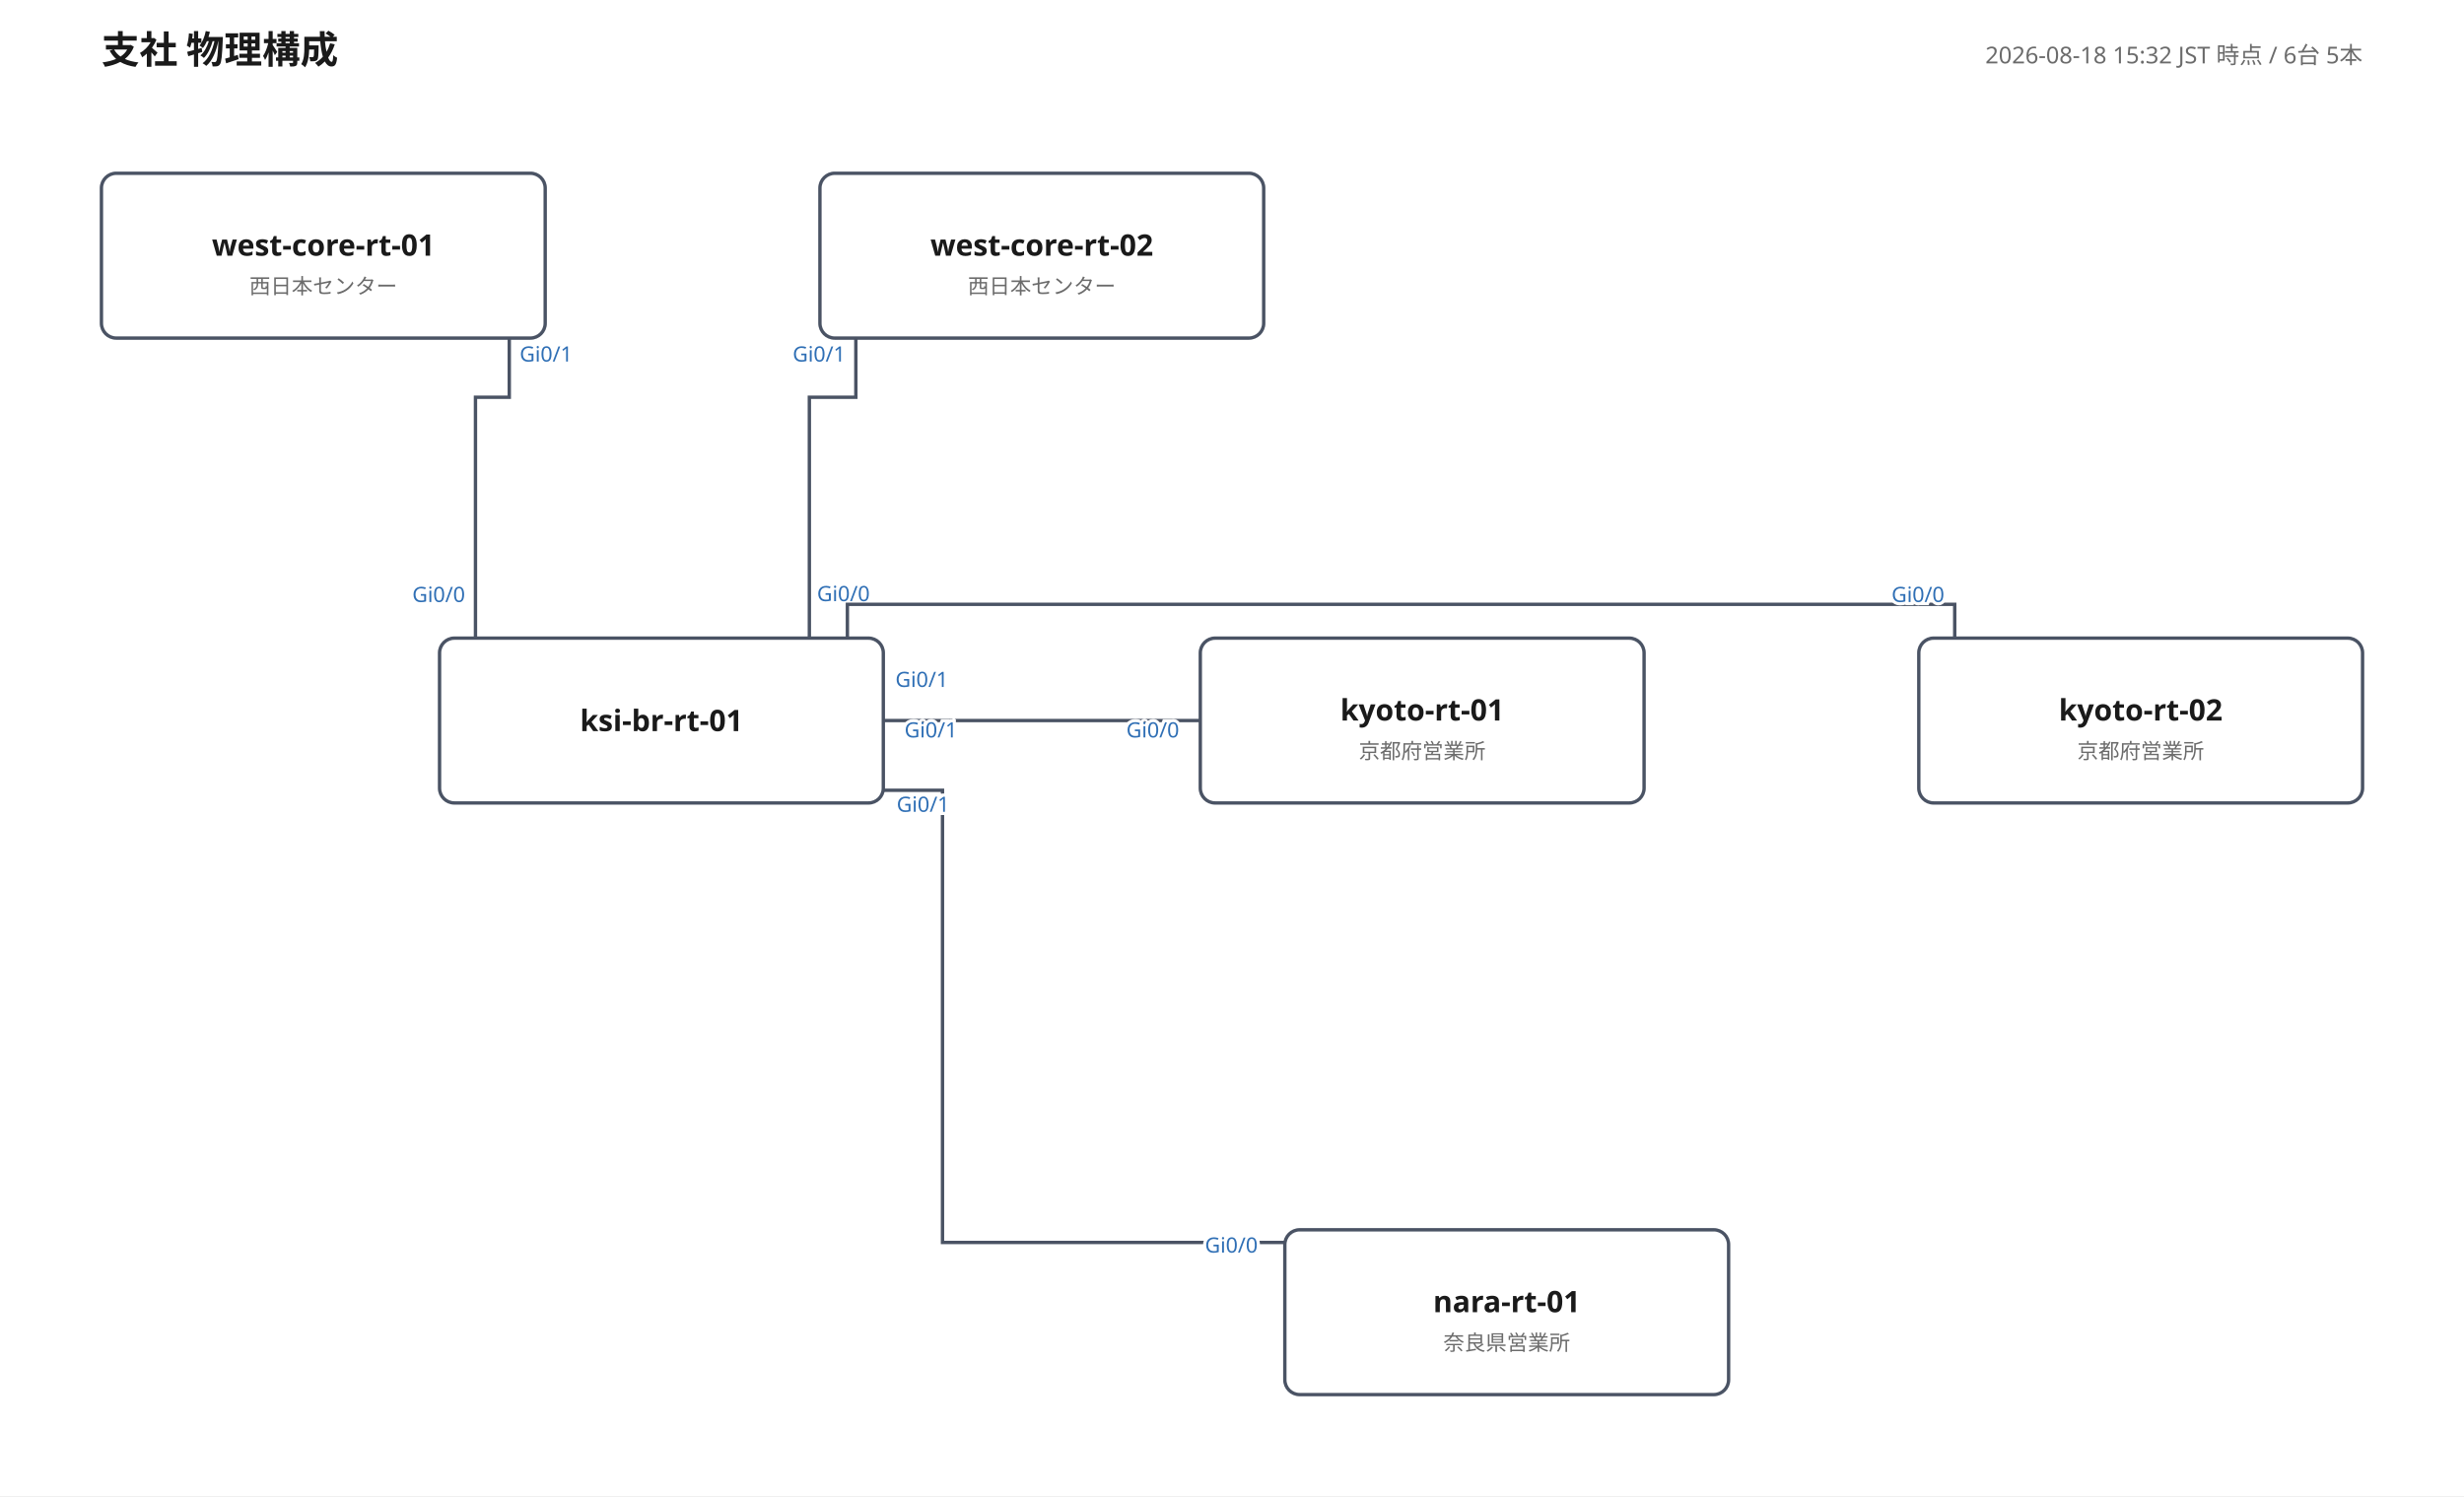
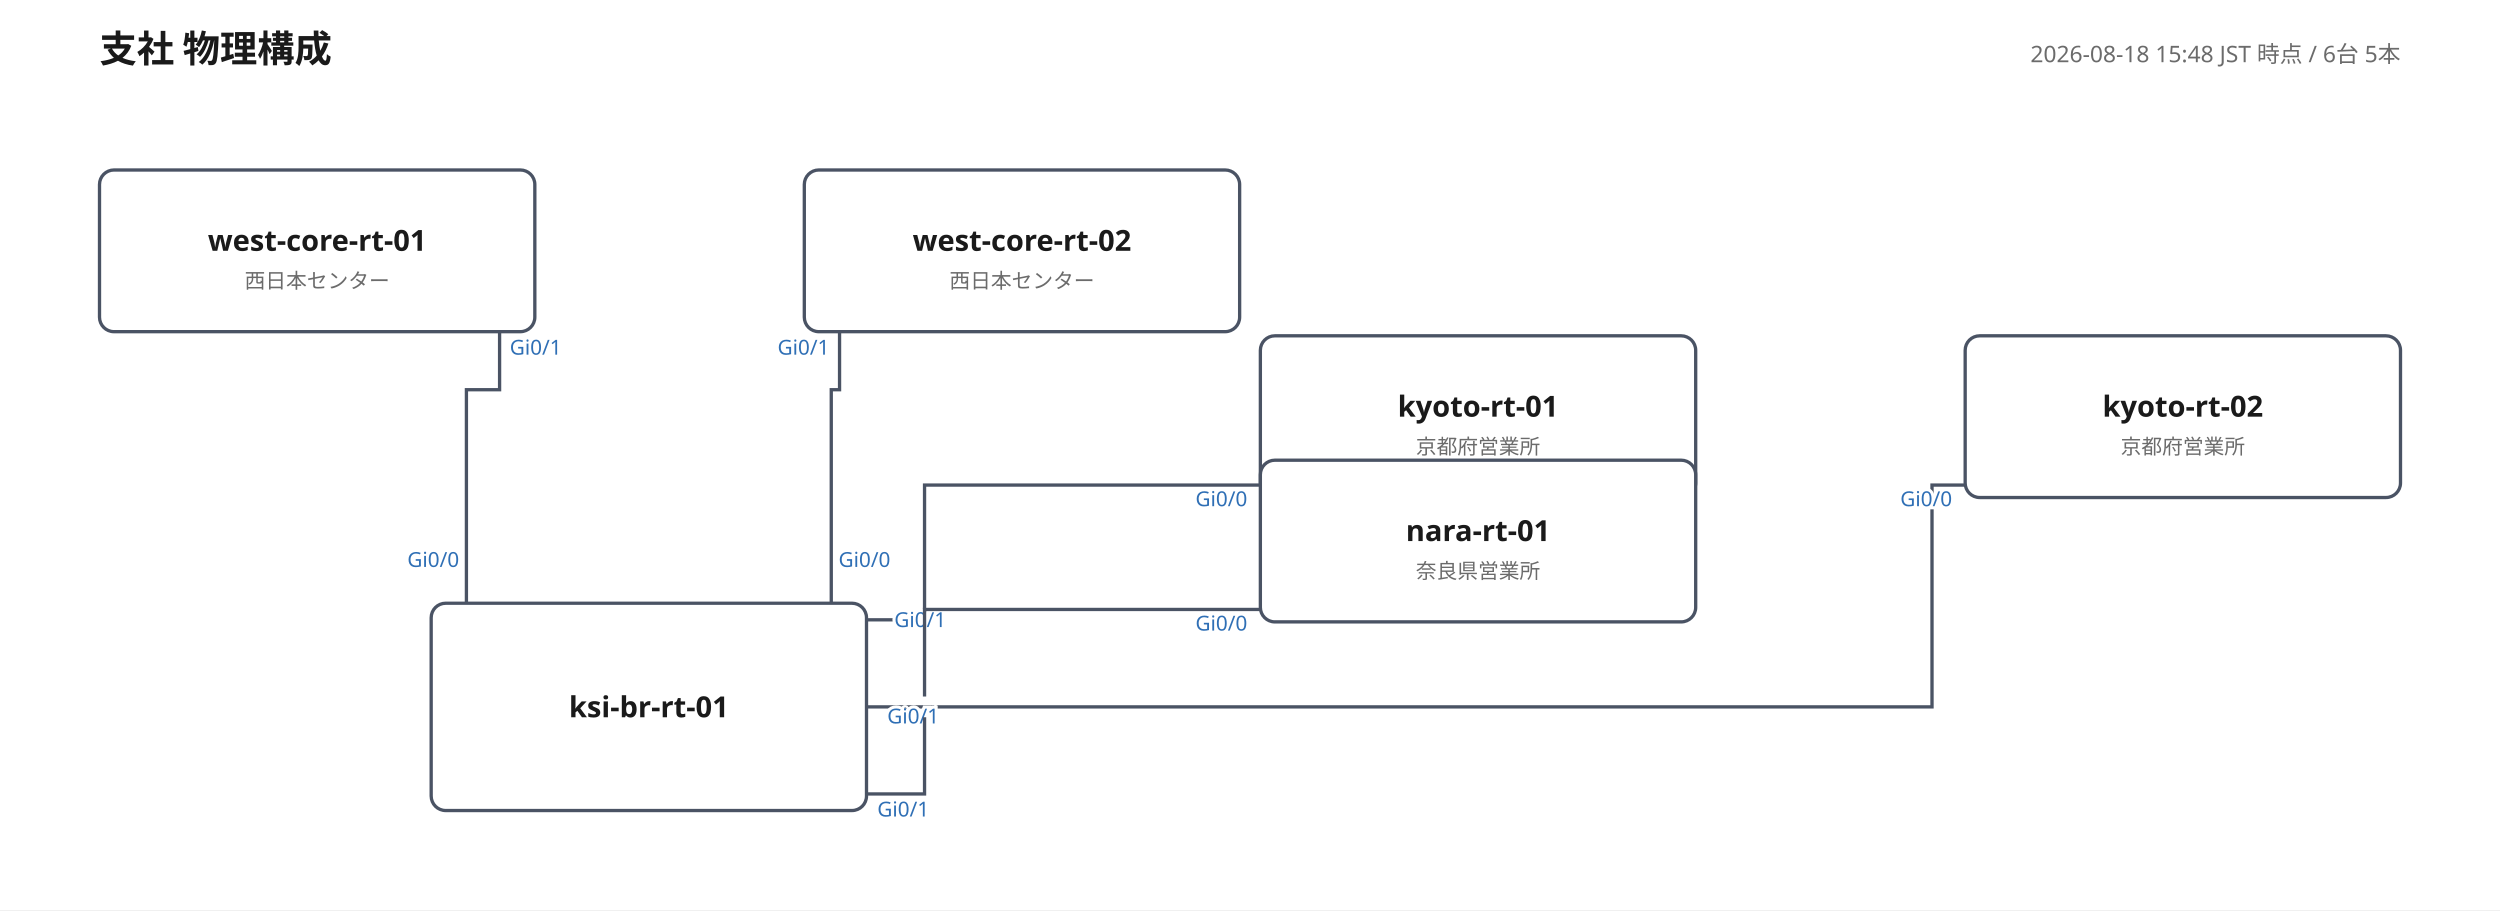
- <svg xmlns="http://www.w3.org/2000/svg" width="1166" height="708" viewBox="0 0 1166 708" font-family="'Yu Gothic', 'Hiragino Kaku Gothic ProN', Meiryo, 'Noto Sans JP', sans-serif">
+ <svg xmlns="http://www.w3.org/2000/svg" width="1206" height="439" viewBox="0 0 1206 439" font-family="'Yu Gothic', 'Hiragino Kaku Gothic ProN', Meiryo, 'Noto Sans JP', sans-serif">
  <rect width="100%" height="100%" fill="#ffffff" />
  <text x="48" y="30" font-size="18" font-weight="700" fill="#1a1a1a">支社 物理構成</text>
-   <text x="1118" y="30" font-size="11" fill="#6b6b6b" text-anchor="end">2026-08-18 15:32 JST 時点 / 6台 5本</text>
-   <polyline points="225,302 225,188 241,188 241,160" fill="none" stroke="#4a5364" stroke-width="1.6" />
-   <text class="port-label" x="220.1" y="284.9" font-size="10" fill="#2f6fb5" text-anchor="end" paint-order="stroke" stroke="#ffffff" stroke-width="3">Gi0/0</text>
+   <text x="1158" y="30" font-size="11" fill="#6b6b6b" text-anchor="end">2026-08-18 15:48 JST 時点 / 6台 5本</text>
+   <polyline points="225,291 225,188 241,188 241,160" fill="none" stroke="#4a5364" stroke-width="1.6" />
+   <text class="port-label" x="221.5" y="273.5" font-size="10" fill="#2f6fb5" text-anchor="end" paint-order="stroke" stroke="#ffffff" stroke-width="3">Gi0/0</text>
  <text class="port-label" x="245.9" y="171.1" font-size="10" fill="#2f6fb5" text-anchor="start" paint-order="stroke" stroke="#ffffff" stroke-width="3">Gi0/1</text>
-   <polyline points="383,302 383,188 405,188 405,160" fill="none" stroke="#4a5364" stroke-width="1.6" />
-   <text class="port-label" x="386.6" y="284.5" font-size="10" fill="#2f6fb5" text-anchor="start" paint-order="stroke" stroke="#ffffff" stroke-width="3">Gi0/0</text>
+   <polyline points="401,291 401,188 405,188 405,160" fill="none" stroke="#4a5364" stroke-width="1.6" />
+   <text class="port-label" x="404.5" y="273.5" font-size="10" fill="#2f6fb5" text-anchor="start" paint-order="stroke" stroke="#ffffff" stroke-width="3">Gi0/0</text>
  <text class="port-label" x="400.1" y="171.1" font-size="10" fill="#2f6fb5" text-anchor="end" paint-order="stroke" stroke="#ffffff" stroke-width="3">Gi0/1</text>
-   <polyline points="568,341 418,341" fill="none" stroke="#4a5364" stroke-width="1.6" />
-   <text class="port-label" x="558.0" y="349.0" font-size="10" fill="#2f6fb5" text-anchor="end" paint-order="stroke" stroke="#ffffff" stroke-width="3">Gi0/0</text>
+   <polyline points="608,234 446,234 446,299 418,299" fill="none" stroke="#4a5364" stroke-width="1.6" />
+   <text class="port-label" x="601.7" y="244.2" font-size="10" fill="#2f6fb5" text-anchor="end" paint-order="stroke" stroke="#ffffff" stroke-width="3">Gi0/0</text>
+   <text class="port-label" x="431.4" y="302.5" font-size="10" fill="#2f6fb5" text-anchor="start" paint-order="stroke" stroke="#ffffff" stroke-width="3">Gi0/1</text>
+   <polyline points="948,234 932,234 932,341 418,341" fill="none" stroke="#4a5364" stroke-width="1.6" />
+   <text class="port-label" x="941.7" y="244.2" font-size="10" fill="#2f6fb5" text-anchor="end" paint-order="stroke" stroke="#ffffff" stroke-width="3">Gi0/0</text>
  <text class="port-label" x="428.0" y="349.0" font-size="10" fill="#2f6fb5" text-anchor="start" paint-order="stroke" stroke="#ffffff" stroke-width="3">Gi0/1</text>
-   <polyline points="925,302 925,286 401,286 401,302" fill="none" stroke="#4a5364" stroke-width="1.6" />
-   <text class="port-label" x="920.1" y="284.9" font-size="10" fill="#2f6fb5" text-anchor="end" paint-order="stroke" stroke="#ffffff" stroke-width="3">Gi0/0</text>
-   <text class="port-label" x="423.7" y="325.1" font-size="10" fill="#2f6fb5" text-anchor="start" paint-order="stroke" stroke="#ffffff" stroke-width="3">Gi0/1</text>
-   <polyline points="608,588 446,588 446,374 418,374" fill="none" stroke="#4a5364" stroke-width="1.6" />
-   <text class="port-label" x="595.2" y="592.8" font-size="10" fill="#2f6fb5" text-anchor="end" paint-order="stroke" stroke="#ffffff" stroke-width="3">Gi0/0</text>
-   <text class="port-label" x="424.3" y="384.2" font-size="10" fill="#2f6fb5" text-anchor="start" paint-order="stroke" stroke="#ffffff" stroke-width="3">Gi0/1</text>
+   <polyline points="608,294 446,294 446,336" fill="none" stroke="#4a5364" stroke-width="1.6" />
+   <polyline points="446,346 446,383 418,383" fill="none" stroke="#4a5364" stroke-width="1.6" />
+   <text class="port-label" x="601.7" y="304.2" font-size="10" fill="#2f6fb5" text-anchor="end" paint-order="stroke" stroke="#ffffff" stroke-width="3">Gi0/0</text>
+   <text class="port-label" x="423.2" y="393.9" font-size="10" fill="#2f6fb5" text-anchor="start" paint-order="stroke" stroke="#ffffff" stroke-width="3">Gi0/1</text>
  <g>
    <rect x="48" y="82" width="210" height="78" rx="7" fill="#ffffff" stroke="#4a5364" stroke-width="1.6" />
    <text x="153" y="121" font-size="14" font-weight="700" fill="#1a1a1a" text-anchor="middle">west-core-rt-01</text>
    <text x="153" y="139" font-size="10" fill="#6b6b6b" text-anchor="middle">西日本センター</text>
  </g>
  <g>
    <rect x="388" y="82" width="210" height="78" rx="7" fill="#ffffff" stroke="#4a5364" stroke-width="1.6" />
    <text x="493" y="121" font-size="14" font-weight="700" fill="#1a1a1a" text-anchor="middle">west-core-rt-02</text>
    <text x="493" y="139" font-size="10" fill="#6b6b6b" text-anchor="middle">西日本センター</text>
  </g>
  <g>
-     <rect x="208" y="302" width="210" height="78" rx="7" fill="#ffffff" stroke="#4a5364" stroke-width="1.6" />
+     <rect x="208" y="291" width="210" height="100" rx="7" fill="#ffffff" stroke="#4a5364" stroke-width="1.6" />
    <text x="313" y="346" font-size="14" font-weight="700" fill="#1a1a1a" text-anchor="middle">ksi-br-rt-01</text>
  </g>
  <g>
-     <rect x="568" y="302" width="210" height="78" rx="7" fill="#ffffff" stroke="#4a5364" stroke-width="1.6" />
-     <text x="673" y="341" font-size="14" font-weight="700" fill="#1a1a1a" text-anchor="middle">kyoto-rt-01</text>
-     <text x="673" y="359" font-size="10" fill="#6b6b6b" text-anchor="middle">京都府営業所</text>
+     <rect x="608" y="162" width="210" height="78" rx="7" fill="#ffffff" stroke="#4a5364" stroke-width="1.6" />
+     <text x="713" y="201" font-size="14" font-weight="700" fill="#1a1a1a" text-anchor="middle">kyoto-rt-01</text>
+     <text x="713" y="219" font-size="10" fill="#6b6b6b" text-anchor="middle">京都府営業所</text>
  </g>
  <g>
-     <rect x="908" y="302" width="210" height="78" rx="7" fill="#ffffff" stroke="#4a5364" stroke-width="1.6" />
-     <text x="1013" y="341" font-size="14" font-weight="700" fill="#1a1a1a" text-anchor="middle">kyoto-rt-02</text>
-     <text x="1013" y="359" font-size="10" fill="#6b6b6b" text-anchor="middle">京都府営業所</text>
+     <rect x="948" y="162" width="210" height="78" rx="7" fill="#ffffff" stroke="#4a5364" stroke-width="1.6" />
+     <text x="1053" y="201" font-size="14" font-weight="700" fill="#1a1a1a" text-anchor="middle">kyoto-rt-02</text>
+     <text x="1053" y="219" font-size="10" fill="#6b6b6b" text-anchor="middle">京都府営業所</text>
  </g>
  <g>
-     <rect x="608" y="582" width="210" height="78" rx="7" fill="#ffffff" stroke="#4a5364" stroke-width="1.6" />
-     <text x="713" y="621" font-size="14" font-weight="700" fill="#1a1a1a" text-anchor="middle">nara-rt-01</text>
-     <text x="713" y="639" font-size="10" fill="#6b6b6b" text-anchor="middle">奈良県営業所</text>
+     <rect x="608" y="222" width="210" height="78" rx="7" fill="#ffffff" stroke="#4a5364" stroke-width="1.6" />
+     <text x="713" y="261" font-size="14" font-weight="700" fill="#1a1a1a" text-anchor="middle">nara-rt-01</text>
+     <text x="713" y="279" font-size="10" fill="#6b6b6b" text-anchor="middle">奈良県営業所</text>
  </g>
</svg>
